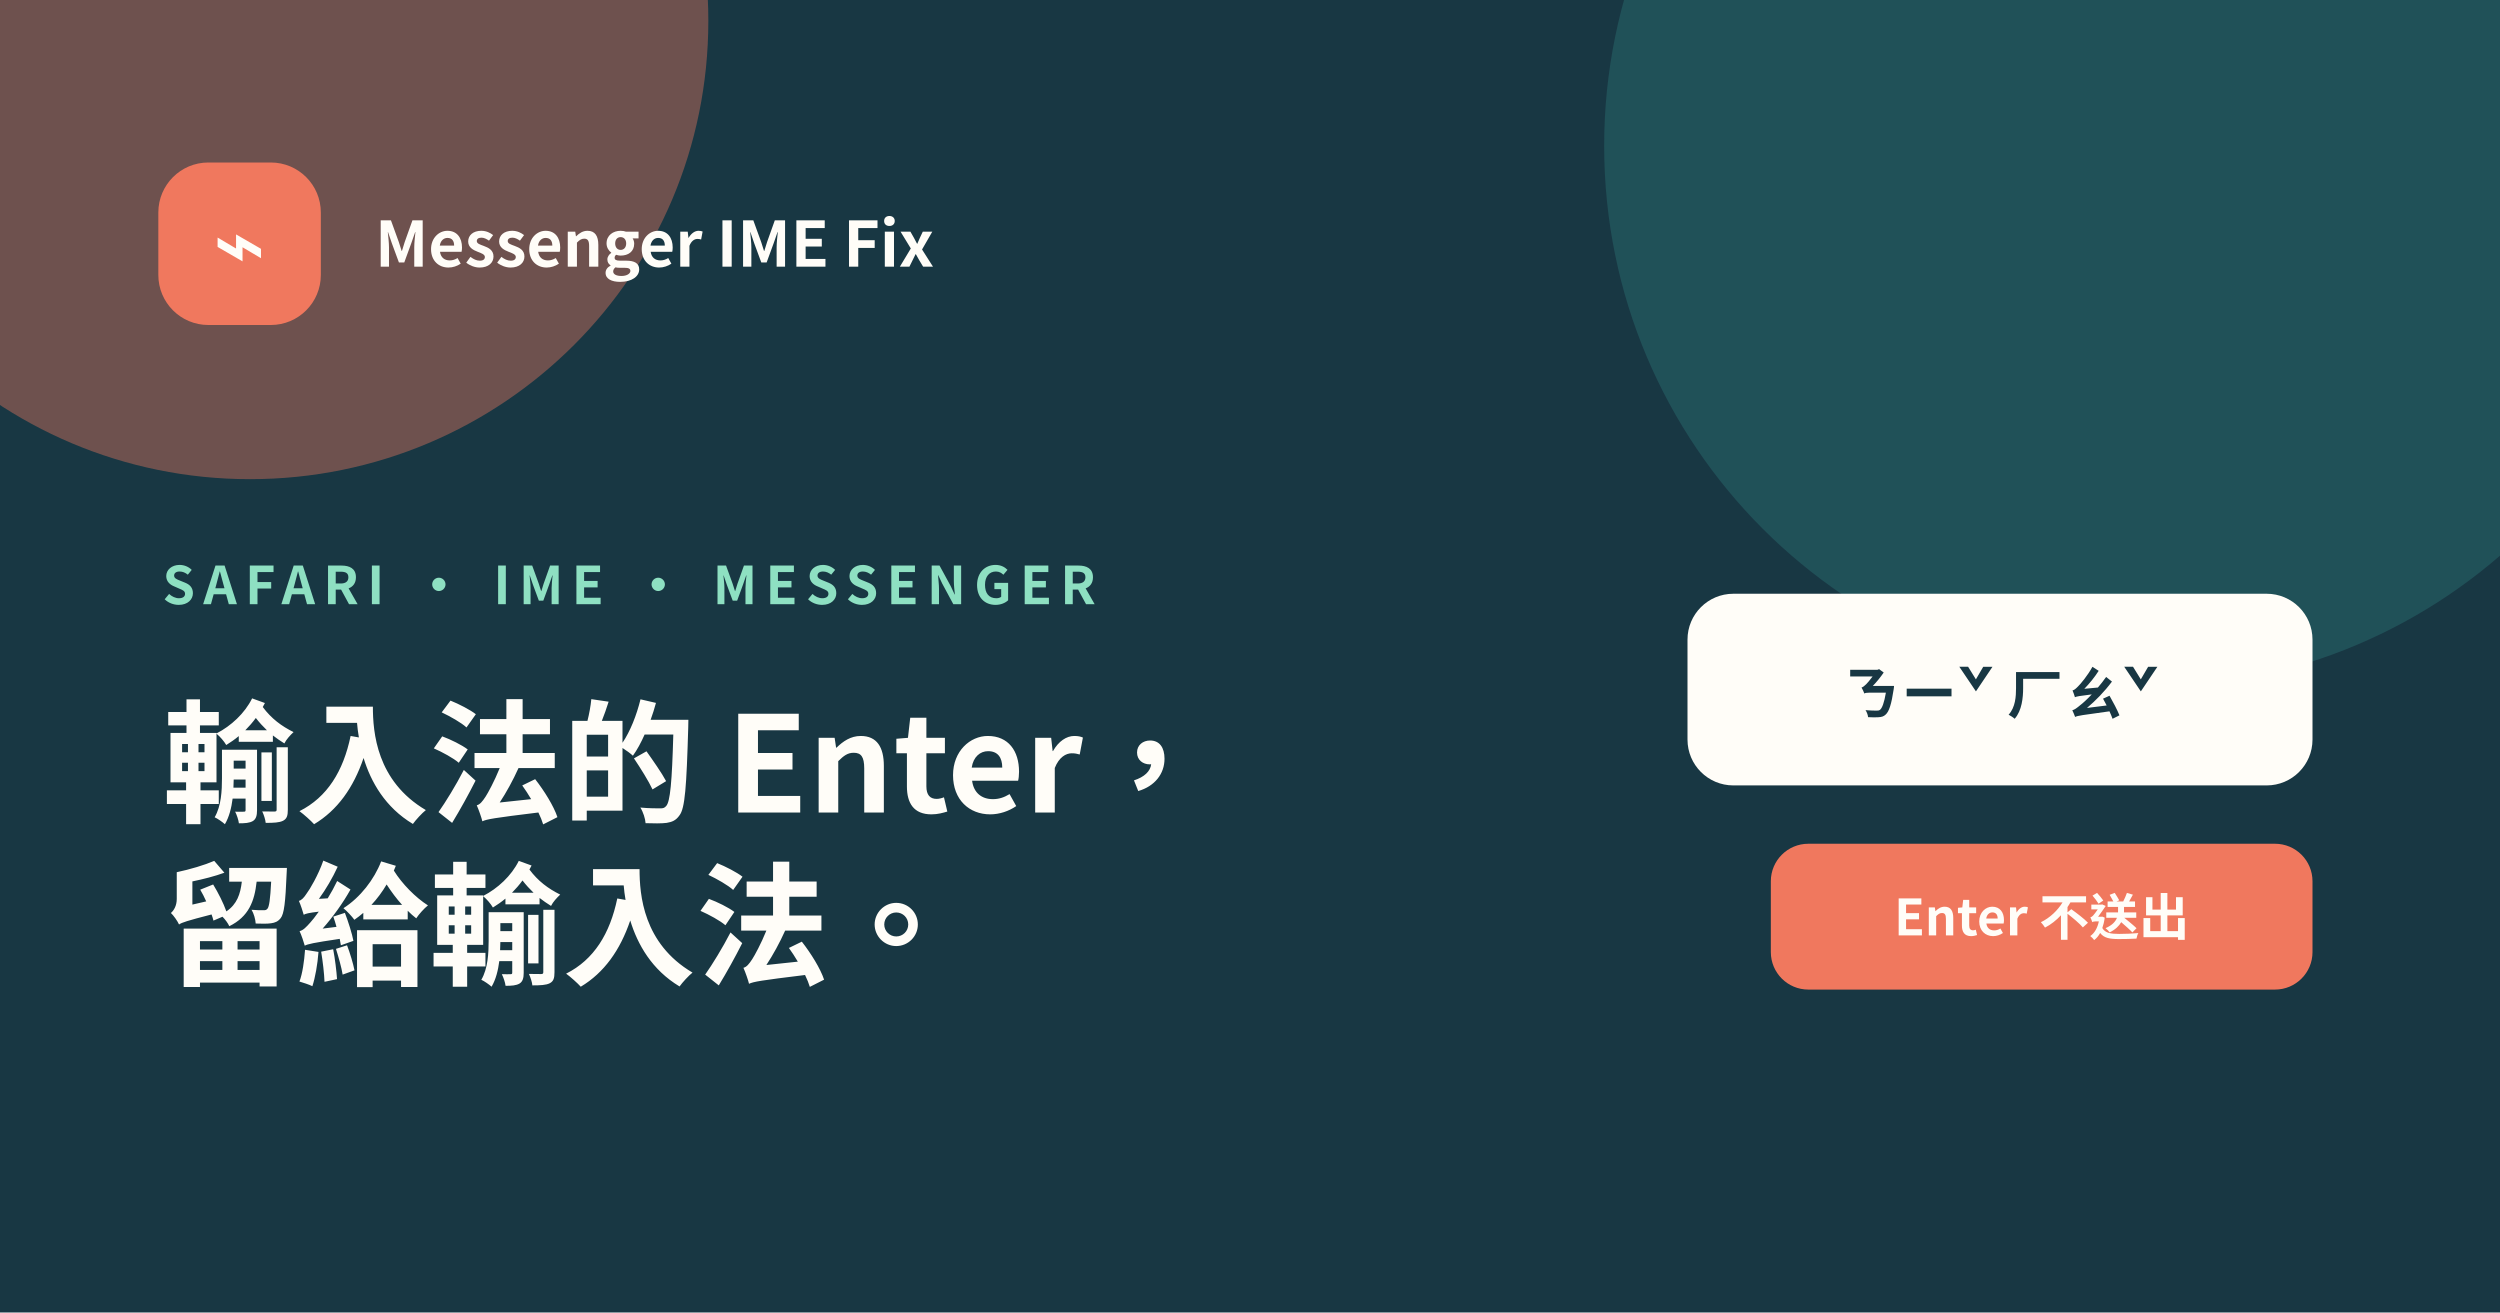
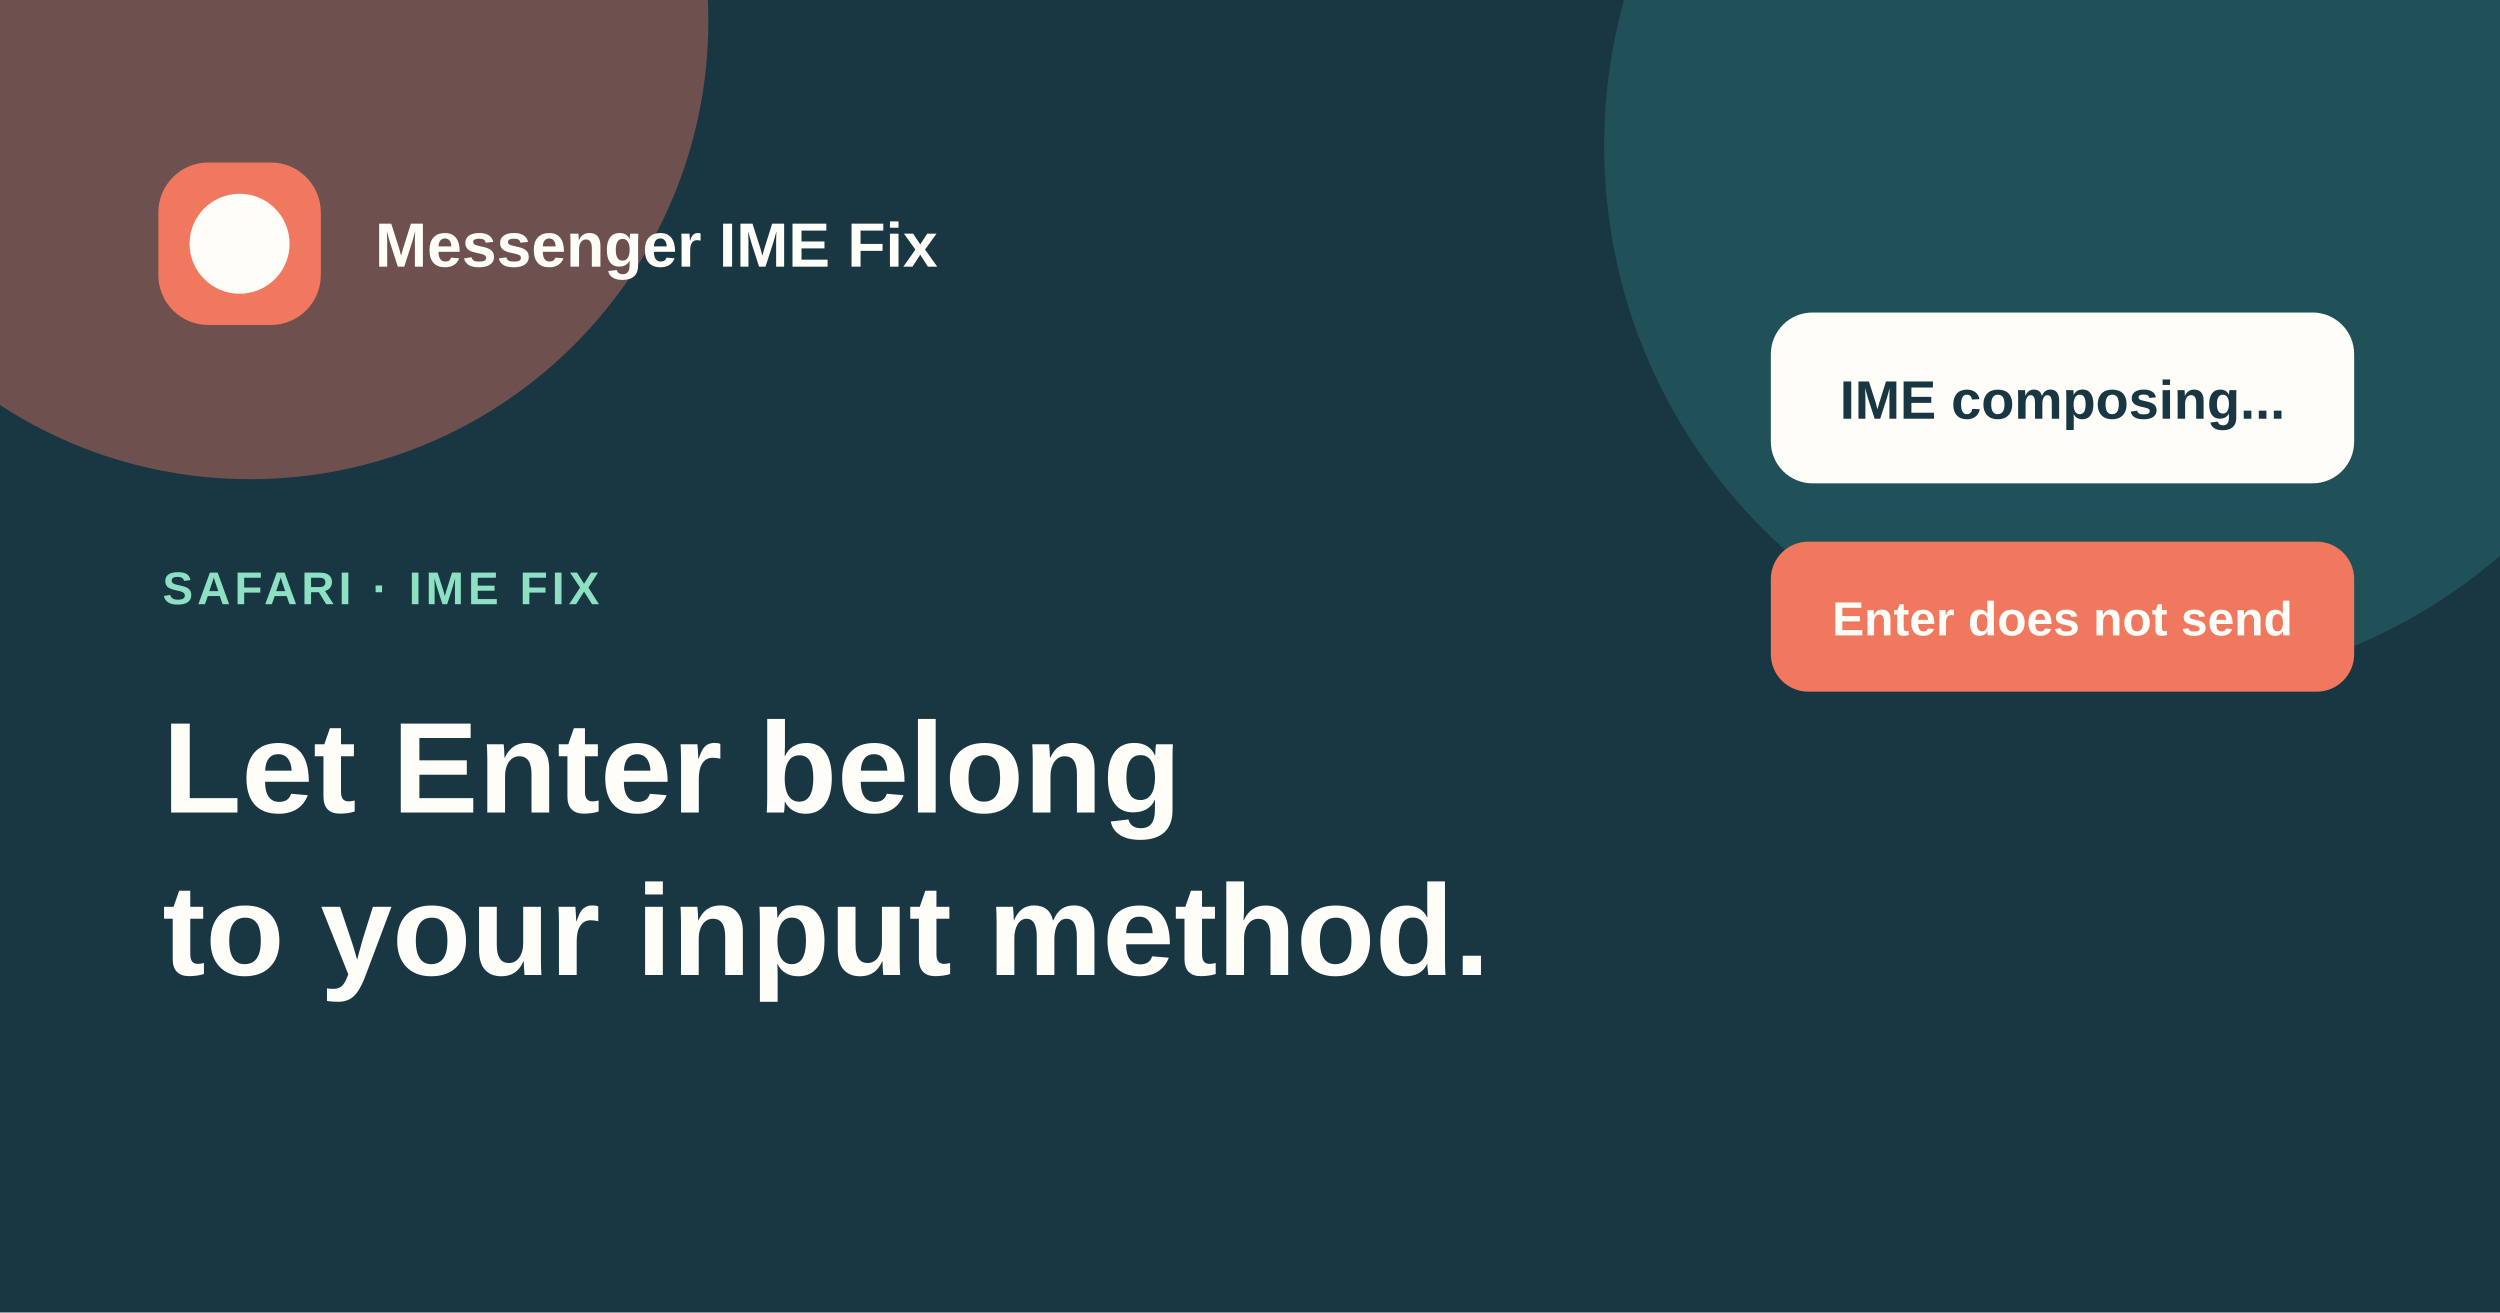
<svg xmlns="http://www.w3.org/2000/svg" width="1200" height="630" viewBox="0 0 1200 630">
  <rect width="1200" height="630" fill="#183743" />
  <circle cx="1030" cy="70" r="260" fill="#2a7072" opacity=".45" />
  <circle cx="120" cy="10" r="220" fill="#f0785e" opacity=".4" />
  <rect x="76" y="78" width="78" height="78" rx="24" fill="#f0785e" />
-   <text x="115" y="132" text-anchor="middle" fill="#fffdf8" font-family="Noto Sans CJK TC, Arial, sans-serif" font-size="43" font-weight="700">⌁</text>
-   <text x="180" y="128" fill="#fffdf8" font-family="Noto Sans CJK TC, Arial, sans-serif" font-size="30" font-weight="700">Messenger IME Fix</text>
-   <text x="78" y="290" fill="#8ee0c2" font-family="Noto Sans CJK TC, Arial, sans-serif" font-size="25" font-weight="700" letter-spacing="4">SAFARI · IME · MESSENGER</text>
-   <text x="78" y="390" fill="#fffdf8" font-family="Noto Sans CJK TC, Arial, sans-serif" font-size="64" font-weight="700">輸入法的 Enter，</text>
-   <text x="78" y="468" fill="#fffdf8" font-family="Noto Sans CJK TC, Arial, sans-serif" font-size="64" font-weight="700">留給輸入法。</text>
-   <rect x="810" y="285" width="300" height="92" rx="22" fill="#fffdf8" />
-   <text x="960" y="343" text-anchor="middle" fill="#183743" font-family="Noto Sans CJK TC, Arial, sans-serif" font-size="28" font-weight="700">ㄋㄧˇ ㄏㄠˇ</text>
-   <rect x="850" y="405" width="260" height="70" rx="18" fill="#f0785e" />
-   <text x="980" y="449" text-anchor="middle" fill="#fffdf8" font-family="Noto Sans CJK TC, Arial, sans-serif" font-size="24" font-weight="700">Enter 不送出</text>
+   <circle cx="115" cy="117" r="24" fill="#fffdf8" />
+   <text x="180" y="128" fill="#fffdf8" font-family="Arial, sans-serif" font-size="30" font-weight="700">Messenger IME Fix</text>
+   <text x="78" y="290" fill="#8ee0c2" font-family="Arial, sans-serif" font-size="22" font-weight="700" letter-spacing="2">SAFARI · IME FIX</text>
+   <text x="78" y="390" fill="#fffdf8" font-family="Arial, sans-serif" font-size="62" font-weight="700">Let Enter belong</text>
+   <text x="78" y="468" fill="#fffdf8" font-family="Arial, sans-serif" font-size="62" font-weight="700">to your input method.</text>
+   <rect x="850" y="150" width="280" height="82" rx="20" fill="#fffdf8" />
+   <text x="990" y="201" text-anchor="middle" fill="#183743" font-family="Arial, sans-serif" font-size="26" font-weight="700">IME composing...</text>
+   <rect x="850" y="260" width="280" height="72" rx="18" fill="#f0785e" />
+   <text x="990" y="305" text-anchor="middle" fill="#fffdf8" font-family="Arial, sans-serif" font-size="23" font-weight="700">Enter does not send</text>
</svg>
